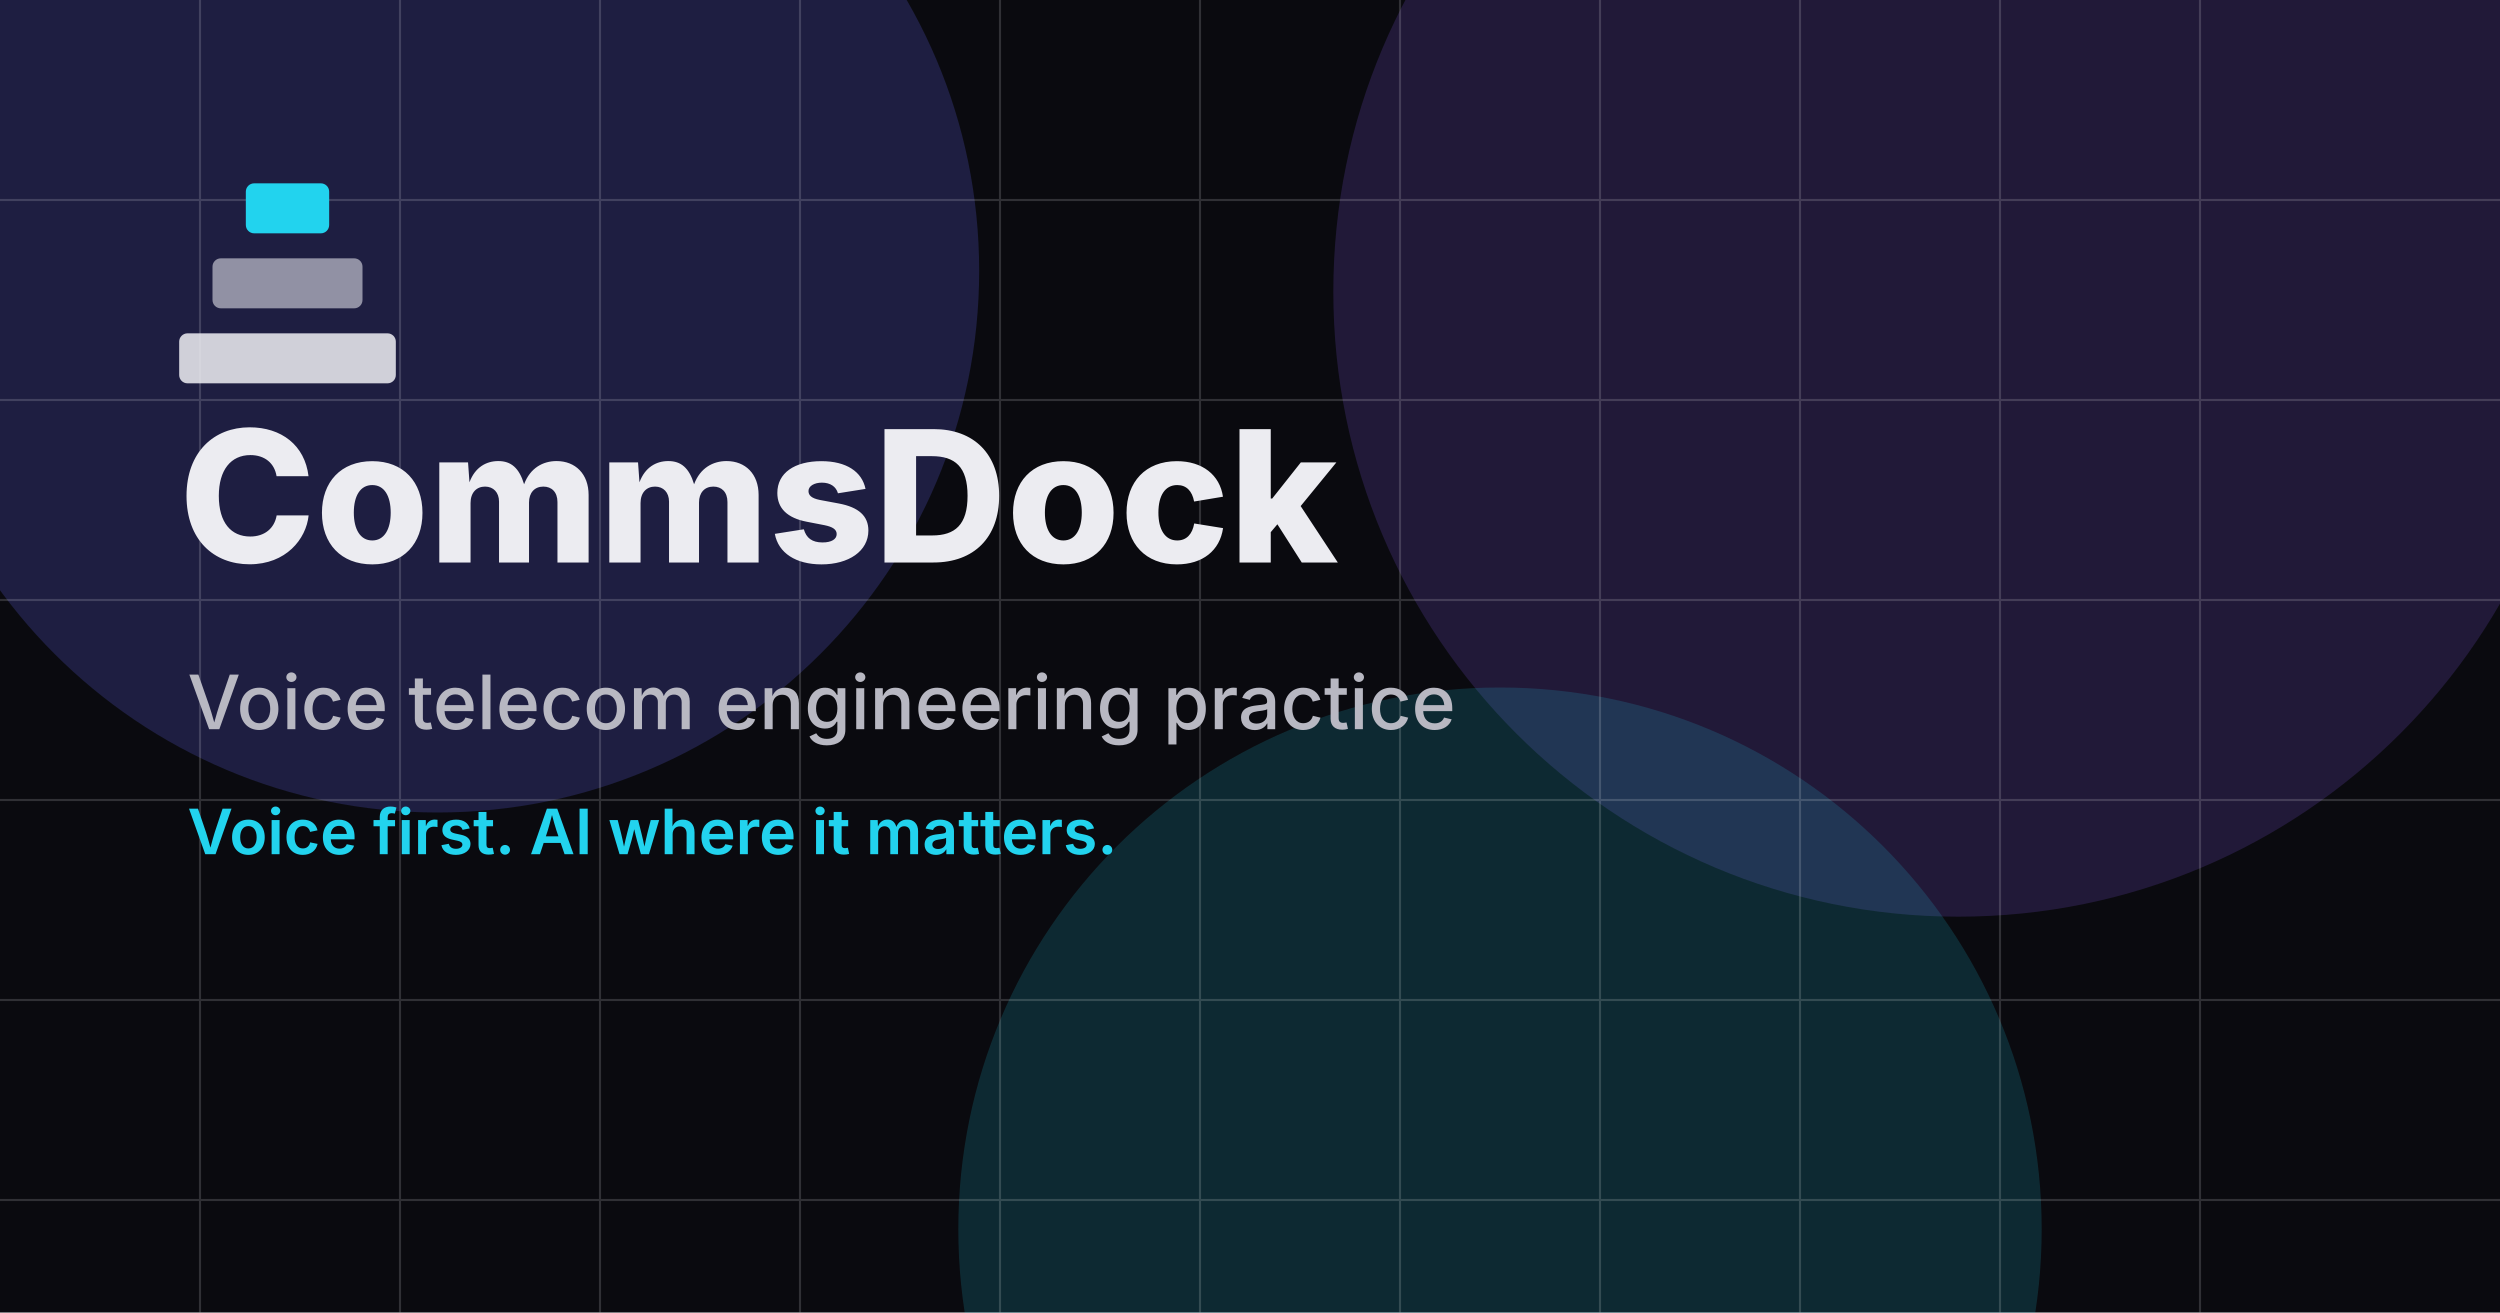
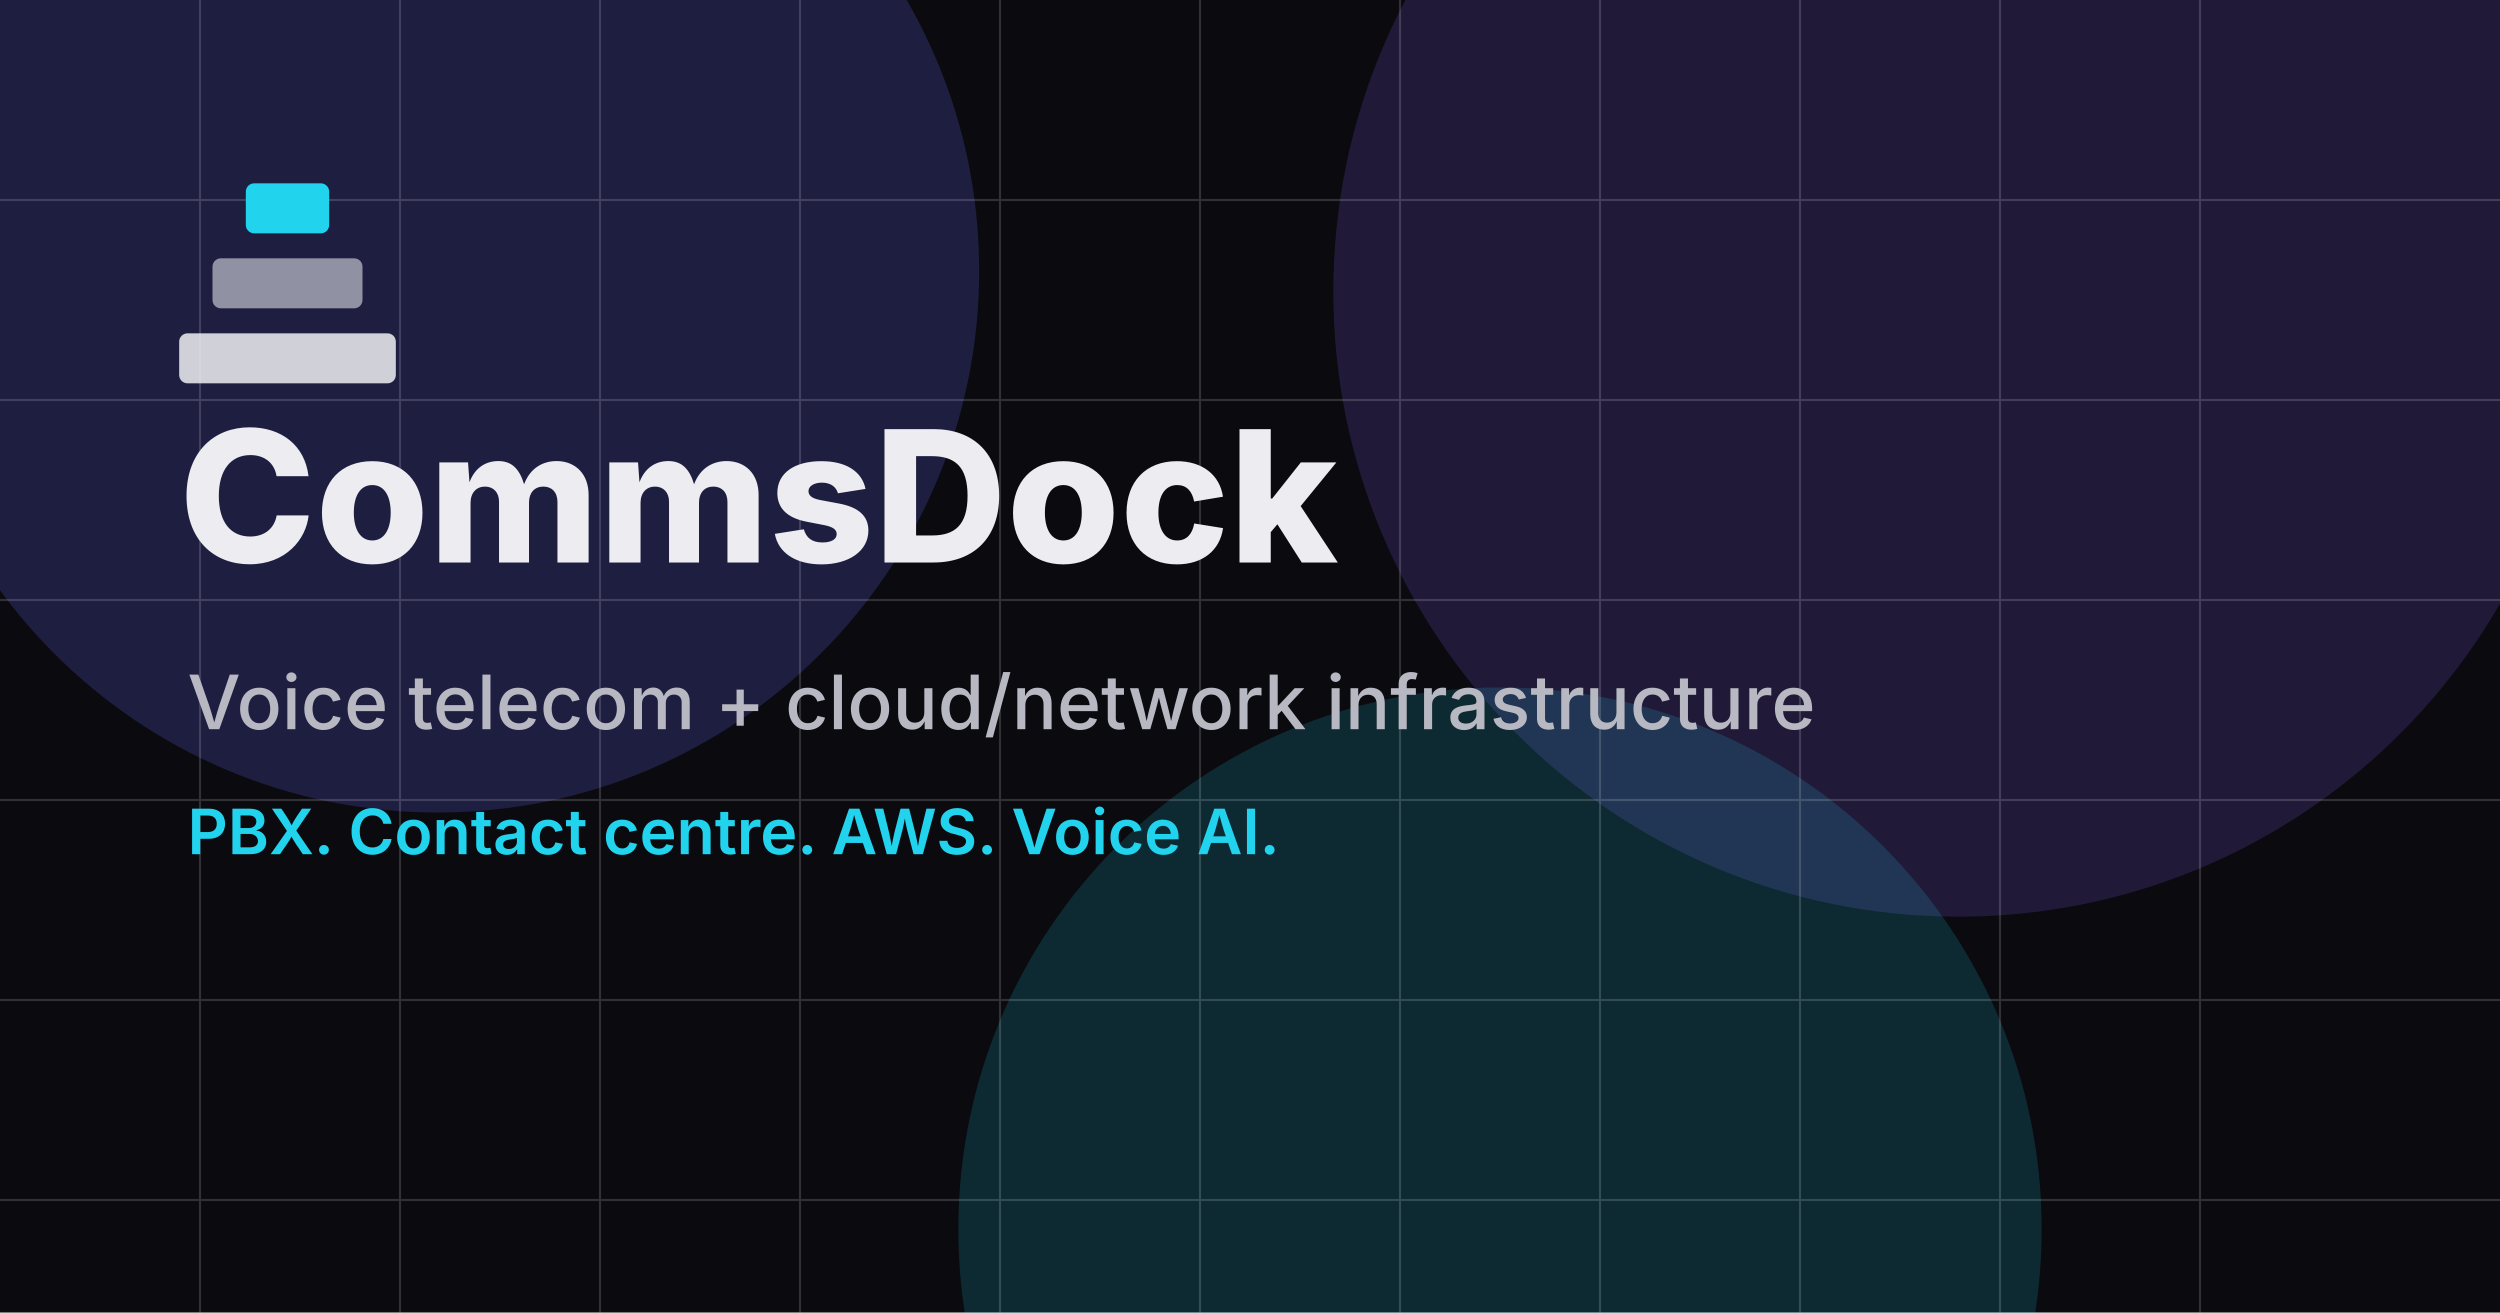
<svg xmlns="http://www.w3.org/2000/svg" width="1200" height="630" viewBox="0 0 1200 630">
  <rect width="1200" height="630" fill="#0a0a0f" />
  <circle cx="210" cy="130" r="260" fill="#6366f1" opacity="0.22" />
  <circle cx="940" cy="140" r="300" fill="#8b5cf6" opacity="0.18" />
  <circle cx="720" cy="590" r="260" fill="#22d3ee" opacity="0.16" />
  <g opacity="0.16" stroke="#ffffff">
    <path d="M0 96h1200M0 192h1200M0 288h1200M0 384h1200M0 480h1200M0 576h1200" />
    <path d="M96 0v630M192 0v630M288 0v630M384 0v630M480 0v630M576 0v630M672 0v630M768 0v630M864 0v630M960 0v630M1056 0v630" />
  </g>
  <g transform="translate(86 84)">
    <rect x="0" y="76" width="104" height="24" rx="4" fill="#ececf1" opacity="0.86" />
    <rect x="16" y="40" width="72" height="24" rx="4" fill="#ececf1" opacity="0.56" />
    <rect x="32" y="4" width="40" height="24" rx="4" fill="#22d3ee" />
  </g>
  <text x="86" y="270" fill="#ececf1" font-family="Inter, Arial, sans-serif" font-size="88" font-weight="800">CommsDock</text>
-   <text x="90" y="350" fill="#b8b8c2" font-family="Inter, Arial, sans-serif" font-size="36" font-weight="500">Voice telecom engineering practice</text>
-   <text x="90" y="410" fill="#22d3ee" font-family="Inter, Arial, sans-serif" font-size="30" font-weight="600">Voice first. AI where it matters.</text>
+   <text x="90" y="350" fill="#b8b8c2" font-family="Inter, Arial, sans-serif" font-size="36" font-weight="500">Voice telecom + cloud/network infrastructure</text>
+   <text x="90" y="410" fill="#22d3ee" font-family="Inter, Arial, sans-serif" font-size="30" font-weight="600">PBX. Contact centre. AWS. Voice AI.</text>
</svg>
